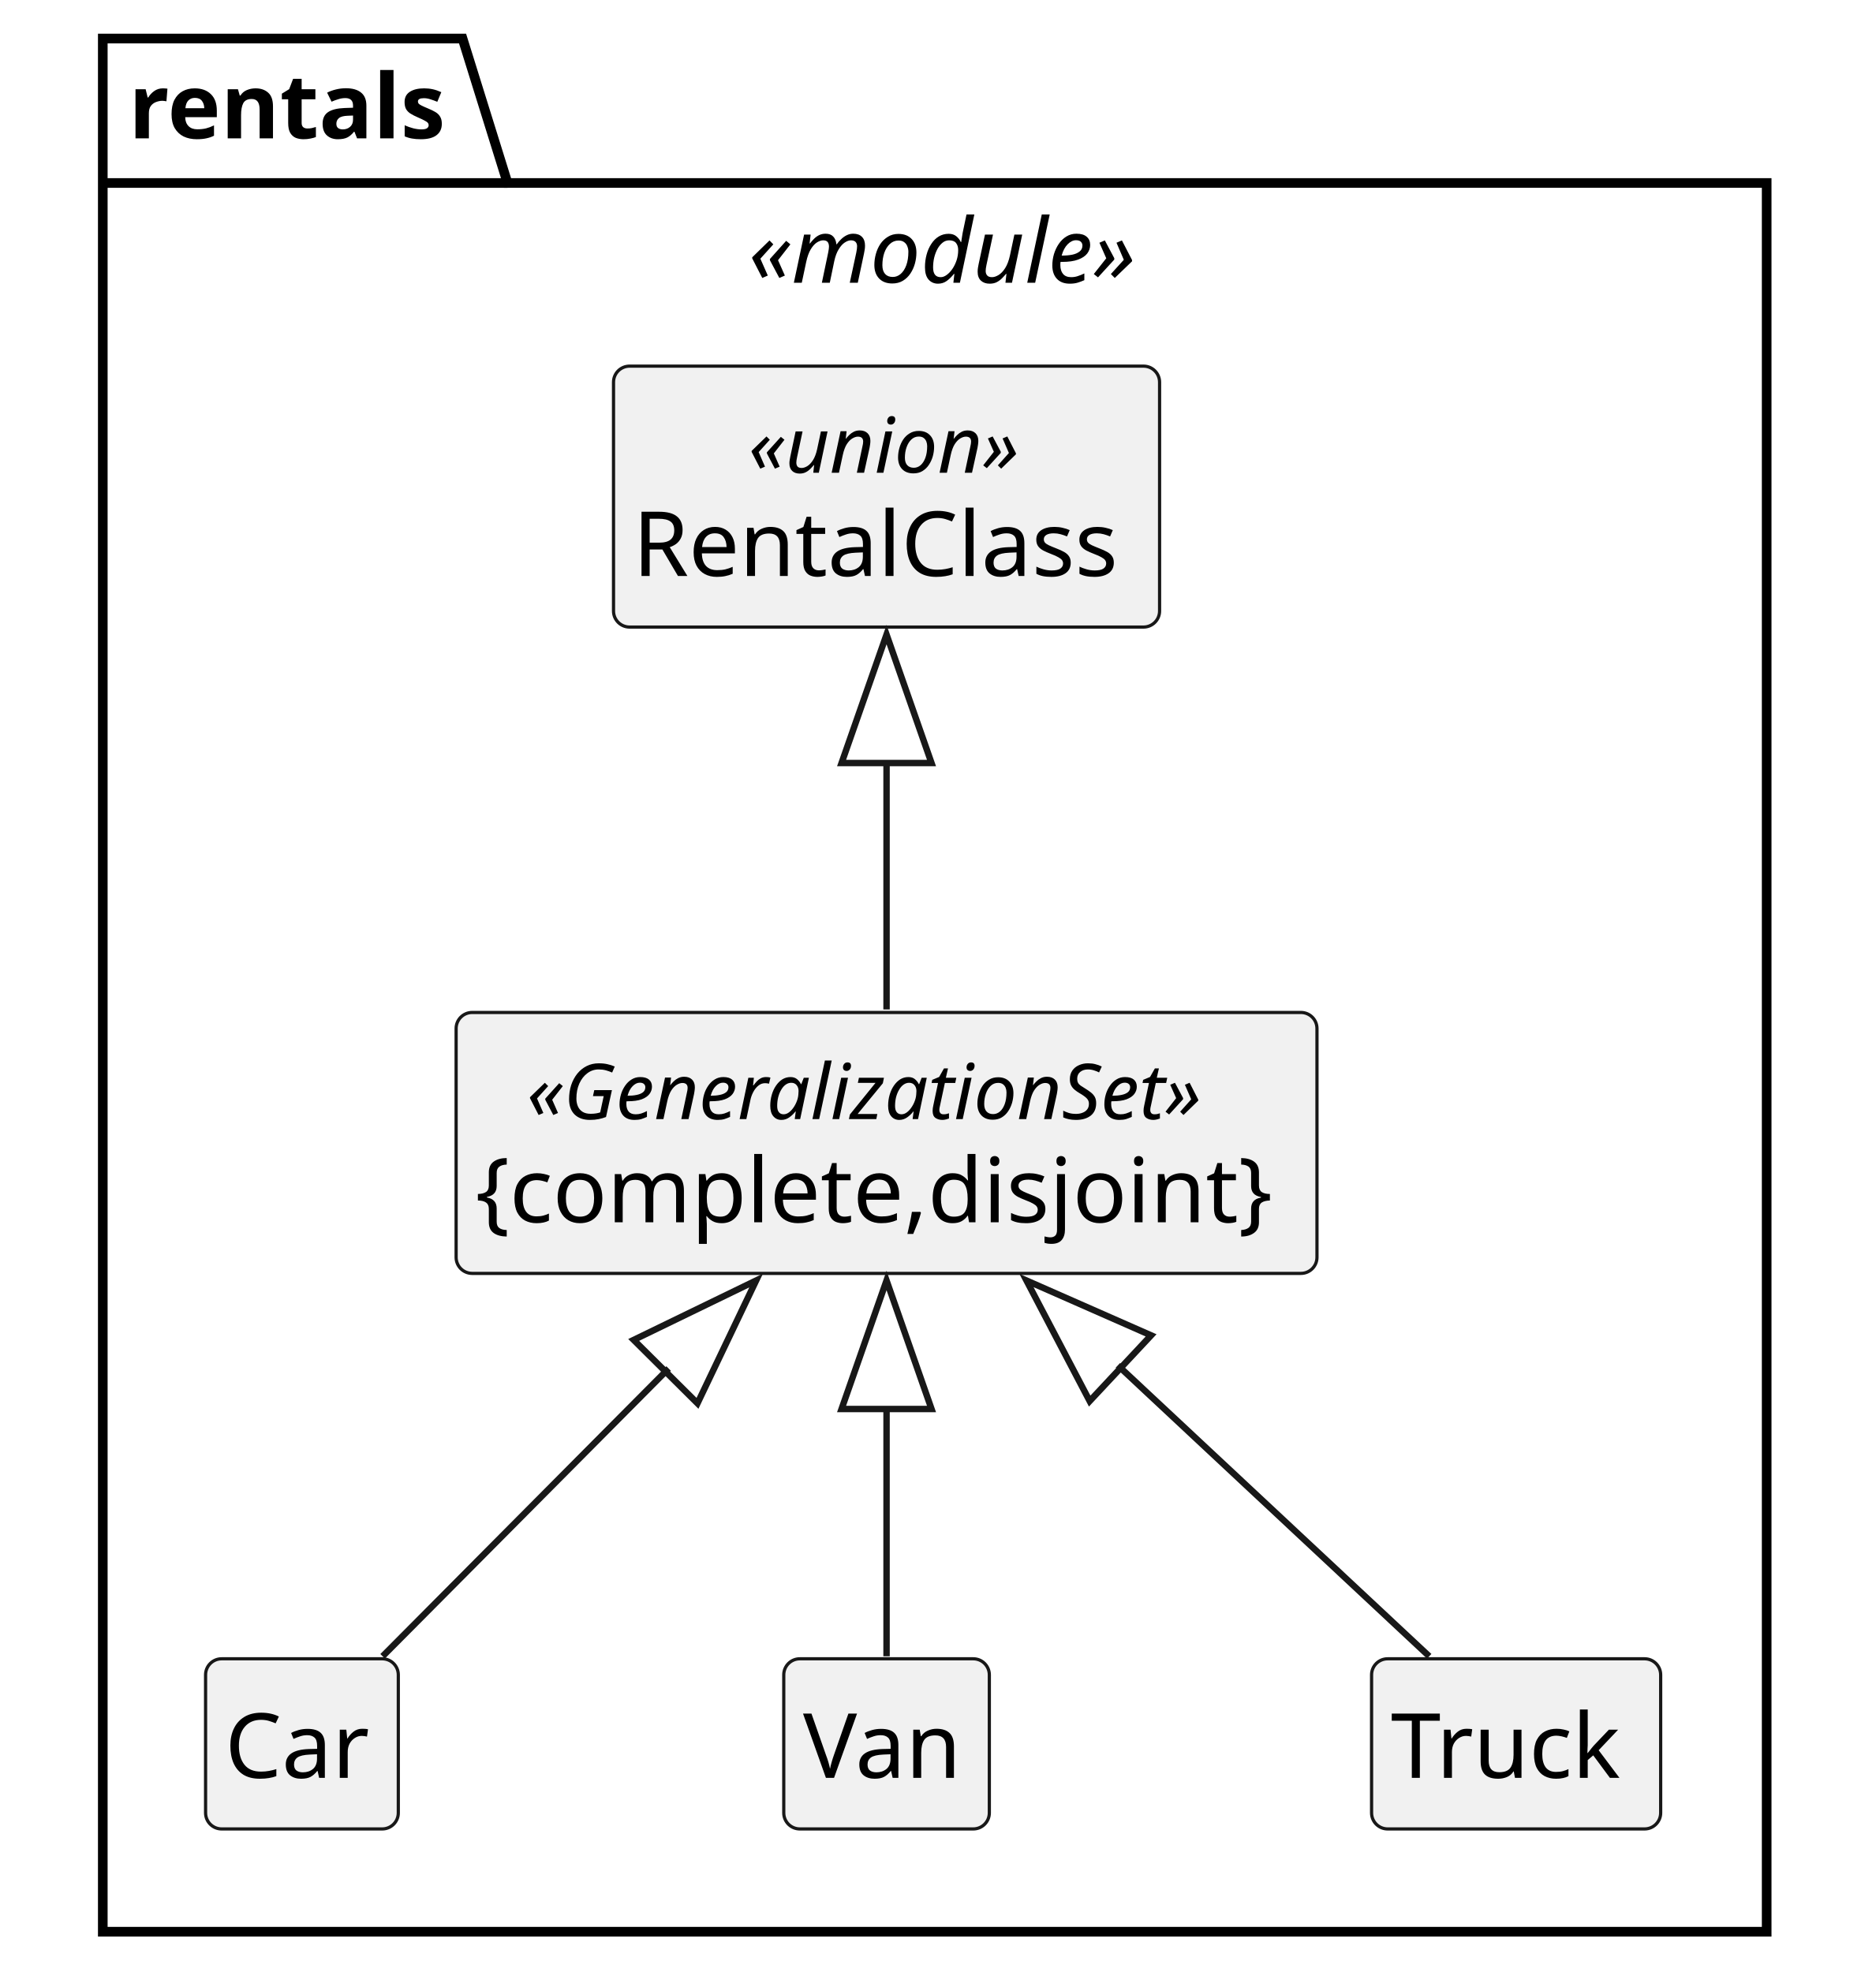
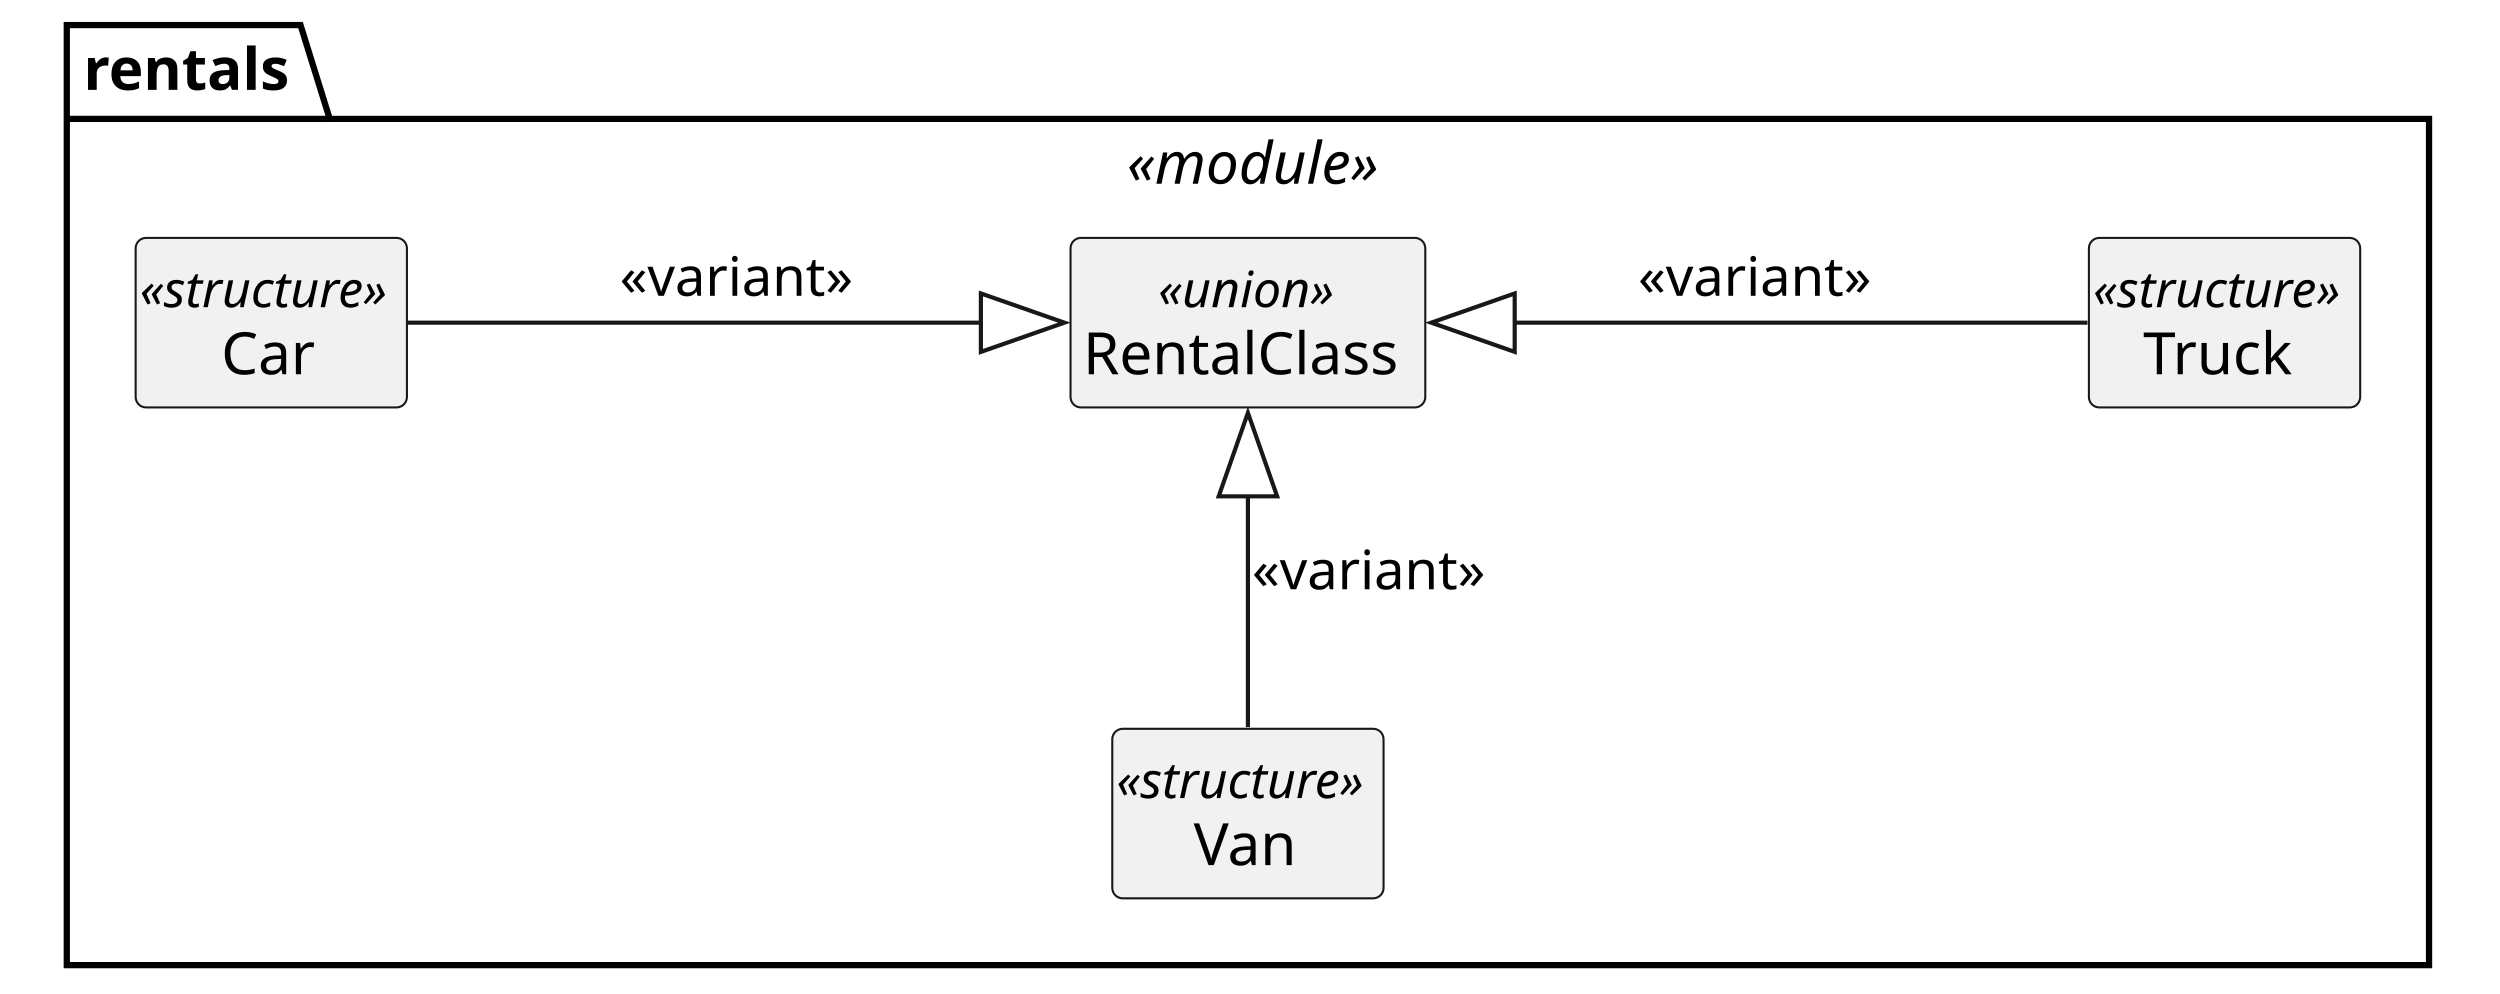
- <svg xmlns="http://www.w3.org/2000/svg" contentStyleType="text/css" height="307px" preserveAspectRatio="none" style="width:292px;height:307px;" version="1.1" viewBox="0 0 292 307" width="292px" zoomAndPan="magnify">
+ <svg xmlns="http://www.w3.org/2000/svg" contentStyleType="text/css" height="238px" preserveAspectRatio="none" style="width:599px;height:238px;" version="1.1" viewBox="0 0 599 238" width="599px" zoomAndPan="magnify">
  <defs />
  <g>
    <g id="cluster_rentals">
-       <polygon fill="none" points="16,6,72,6,79,28.488,275,28.488,275,300.73,16,300.73,16,6" style="stroke:#000000;stroke-width:1.5;" />
+       <polygon fill="none" points="16,6,72,6,79,28.488,582,28.488,582,231.24,16,231.24,16,6" style="stroke:#000000;stroke-width:1.5;" />
      <line style="stroke:#000000;stroke-width:1.5;" x1="16" x2="79" y1="28.488" y2="28.488" />
      <text fill="#000000" font-family="sans-serif" font-size="14" font-weight="bold" lengthAdjust="spacing" textLength="50" x="20" y="21.535">rentals</text>
-       <text fill="#000000" font-family="sans-serif" font-size="14" font-style="italic" lengthAdjust="spacing" textLength="66" x="116.5" y="44.023">«module»</text>
+       <text fill="#000000" font-family="sans-serif" font-size="14" font-style="italic" lengthAdjust="spacing" textLength="66" x="270" y="44.023">«module»</text>
    </g>
    <g id="elem_Car">
-       <rect codeLine="11" fill="#F1F1F1" height="26.488" id="Car" rx="2.5" ry="2.5" style="stroke:#181818;stroke-width:0.5;" width="30" x="32" y="258.24" />
-       <text fill="#000000" font-family="sans-serif" font-size="14" lengthAdjust="spacing" textLength="24" x="35" y="276.775">Car</text>
+       <rect codeLine="11" fill="#F1F1F1" height="40.621" id="Car" rx="2.5" ry="2.5" style="stroke:#181818;stroke-width:0.5;" width="65" x="32.5" y="57" />
+       <text fill="#000000" font-family="sans-serif" font-size="12" font-style="italic" lengthAdjust="spacing" textLength="63" x="33.5" y="73.602">«structure»</text>
+       <text fill="#000000" font-family="sans-serif" font-size="14" lengthAdjust="spacing" textLength="24" x="53" y="89.668">Car</text>
    </g>
    <g id="elem_Van">
-       <rect codeLine="12" fill="#F1F1F1" height="26.488" id="Van" rx="2.5" ry="2.5" style="stroke:#181818;stroke-width:0.5;" width="32" x="122" y="258.24" />
-       <text fill="#000000" font-family="sans-serif" font-size="14" lengthAdjust="spacing" textLength="26" x="125" y="276.775">Van</text>
+       <rect codeLine="12" fill="#F1F1F1" height="40.621" id="Van" rx="2.5" ry="2.5" style="stroke:#181818;stroke-width:0.5;" width="65" x="266.5" y="174.62" />
+       <text fill="#000000" font-family="sans-serif" font-size="12" font-style="italic" lengthAdjust="spacing" textLength="63" x="267.5" y="191.222">«structure»</text>
+       <text fill="#000000" font-family="sans-serif" font-size="14" lengthAdjust="spacing" textLength="26" x="286" y="207.288">Van</text>
    </g>
    <g id="elem_Truck">
-       <rect codeLine="13" fill="#F1F1F1" height="26.488" id="Truck" rx="2.5" ry="2.5" style="stroke:#181818;stroke-width:0.5;" width="45" x="213.5" y="258.24" />
-       <text fill="#000000" font-family="sans-serif" font-size="14" lengthAdjust="spacing" textLength="39" x="216.5" y="276.775">Truck</text>
+       <rect codeLine="13" fill="#F1F1F1" height="40.621" id="Truck" rx="2.5" ry="2.5" style="stroke:#181818;stroke-width:0.5;" width="65" x="500.5" y="57" />
+       <text fill="#000000" font-family="sans-serif" font-size="12" font-style="italic" lengthAdjust="spacing" textLength="63" x="501.5" y="73.602">«structure»</text>
+       <text fill="#000000" font-family="sans-serif" font-size="14" lengthAdjust="spacing" textLength="39" x="513.5" y="89.668">Truck</text>
    </g>
    <g id="elem_RentalClass">
-       <rect codeLine="14" fill="#F1F1F1" height="40.621" id="RentalClass" rx="2.5" ry="2.5" style="stroke:#181818;stroke-width:0.5;" width="85" x="95.5" y="57" />
-       <text fill="#000000" font-family="sans-serif" font-size="12" font-style="italic" lengthAdjust="spacing" textLength="43" x="116.5" y="73.602">«union»</text>
-       <text fill="#000000" font-family="sans-serif" font-size="14" lengthAdjust="spacing" textLength="79" x="98.5" y="89.668">RentalClass</text>
+       <rect codeLine="14" fill="#F1F1F1" height="40.621" id="RentalClass" rx="2.5" ry="2.5" style="stroke:#181818;stroke-width:0.5;" width="85" x="256.5" y="57" />
+       <text fill="#000000" font-family="sans-serif" font-size="12" font-style="italic" lengthAdjust="spacing" textLength="43" x="277.5" y="73.602">«union»</text>
+       <text fill="#000000" font-family="sans-serif" font-size="14" lengthAdjust="spacing" textLength="79" x="259.5" y="89.668">RentalClass</text>
    </g>
-     <g id="elem_gs1">
-       <rect codeLine="16" fill="#F1F1F1" height="40.621" id="gs1" rx="2.5" ry="2.5" style="stroke:#181818;stroke-width:0.5;" width="134" x="71" y="157.62" />
-       <text fill="#000000" font-family="sans-serif" font-size="12" font-style="italic" lengthAdjust="spacing" textLength="112" x="82" y="174.222">«GeneralizationSet»</text>
-       <text fill="#000000" font-family="sans-serif" font-size="14" lengthAdjust="spacing" textLength="128" x="74" y="190.288">{complete,disjoint}</text>
+     <g id="link_Car_RentalClass">
+       <path codeLine="16" d="M97.54,77.31 C132.96,77.31 190.51,77.31 235.04,77.31 " fill="none" id="Car-to-RentalClass" style="stroke:#181818;stroke-width:1.0;" />
+       <polygon fill="none" points="235.02,70.31,255.02,77.31,235.02,84.31,235.02,70.31" style="stroke:#181818;stroke-width:1.0;" />
+       <text fill="#000000" font-family="sans-serif" font-size="13" lengthAdjust="spacing" textLength="57" x="148.5" y="70.878">«variant»</text>
    </g>
-     <g id="link_gs1_Car">
-       <path codeLine="18" d="M104.08,213.05 C88.53,228.7 71.04,246.3 59.56,257.85 " fill="none" id="gs1-backto-Car" style="stroke:#181818;stroke-width:1.0;" />
-       <polygon fill="none" points="98.64,208.6,117.7,199.35,108.57,218.47,98.64,208.6" style="stroke:#181818;stroke-width:1.0;" />
+     <g id="link_RentalClass_Van">
+       <path codeLine="17" d="M299,118.89 C299,137.65 299,159.08 299,174.22 " fill="none" id="RentalClass-backto-Van" style="stroke:#181818;stroke-width:1.0;" />
+       <polygon fill="none" points="292,118.92,299,98.92,306,118.92,292,118.92" style="stroke:#181818;stroke-width:1.0;" />
+       <text fill="#000000" font-family="sans-serif" font-size="13" lengthAdjust="spacing" textLength="57" x="300" y="141.188">«variant»</text>
    </g>
-     <g id="link_gs1_Van">
-       <path codeLine="19" d="M138,219.25 C138,233.18 138,247.81 138,257.85 " fill="none" id="gs1-backto-Van" style="stroke:#181818;stroke-width:1.0;" />
-       <polygon fill="none" points="131,219.35,138,199.35,145,219.35,131,219.35" style="stroke:#181818;stroke-width:1.0;" />
-     </g>
-     <g id="link_gs1_Truck">
-       <path codeLine="20" d="M174,212.56 C190.88,228.34 209.99,246.18 222.47,257.85 " fill="none" id="gs1-backto-Truck" style="stroke:#181818;stroke-width:1.0;" />
-       <polygon fill="none" points="169.62,218.12,159.78,199.35,179.18,207.89,169.62,218.12" style="stroke:#181818;stroke-width:1.0;" />
-     </g>
-     <g id="link_RentalClass_gs1">
-       <path codeLine="21" d="M138,118.6 C138,131.89 138,146.09 138,157.15 " fill="none" id="RentalClass-backto-gs1" style="stroke:#181818;stroke-width:1.0;" />
-       <polygon fill="none" points="131,118.79,138,98.79,145,118.79,131,118.79" style="stroke:#181818;stroke-width:1.0;" />
+     <g id="link_RentalClass_Truck">
+       <path codeLine="18" d="M362.84,77.31 C407.27,77.31 464.68,77.31 500.16,77.31 " fill="none" id="RentalClass-backto-Truck" style="stroke:#181818;stroke-width:1.0;" />
+       <polygon fill="none" points="362.92,84.31,342.92,77.31,362.92,70.31,362.92,84.31" style="stroke:#181818;stroke-width:1.0;" />
+       <text fill="#000000" font-family="sans-serif" font-size="13" lengthAdjust="spacing" textLength="57" x="392.5" y="70.878">«variant»</text>
    </g>
  </g>
</svg>
